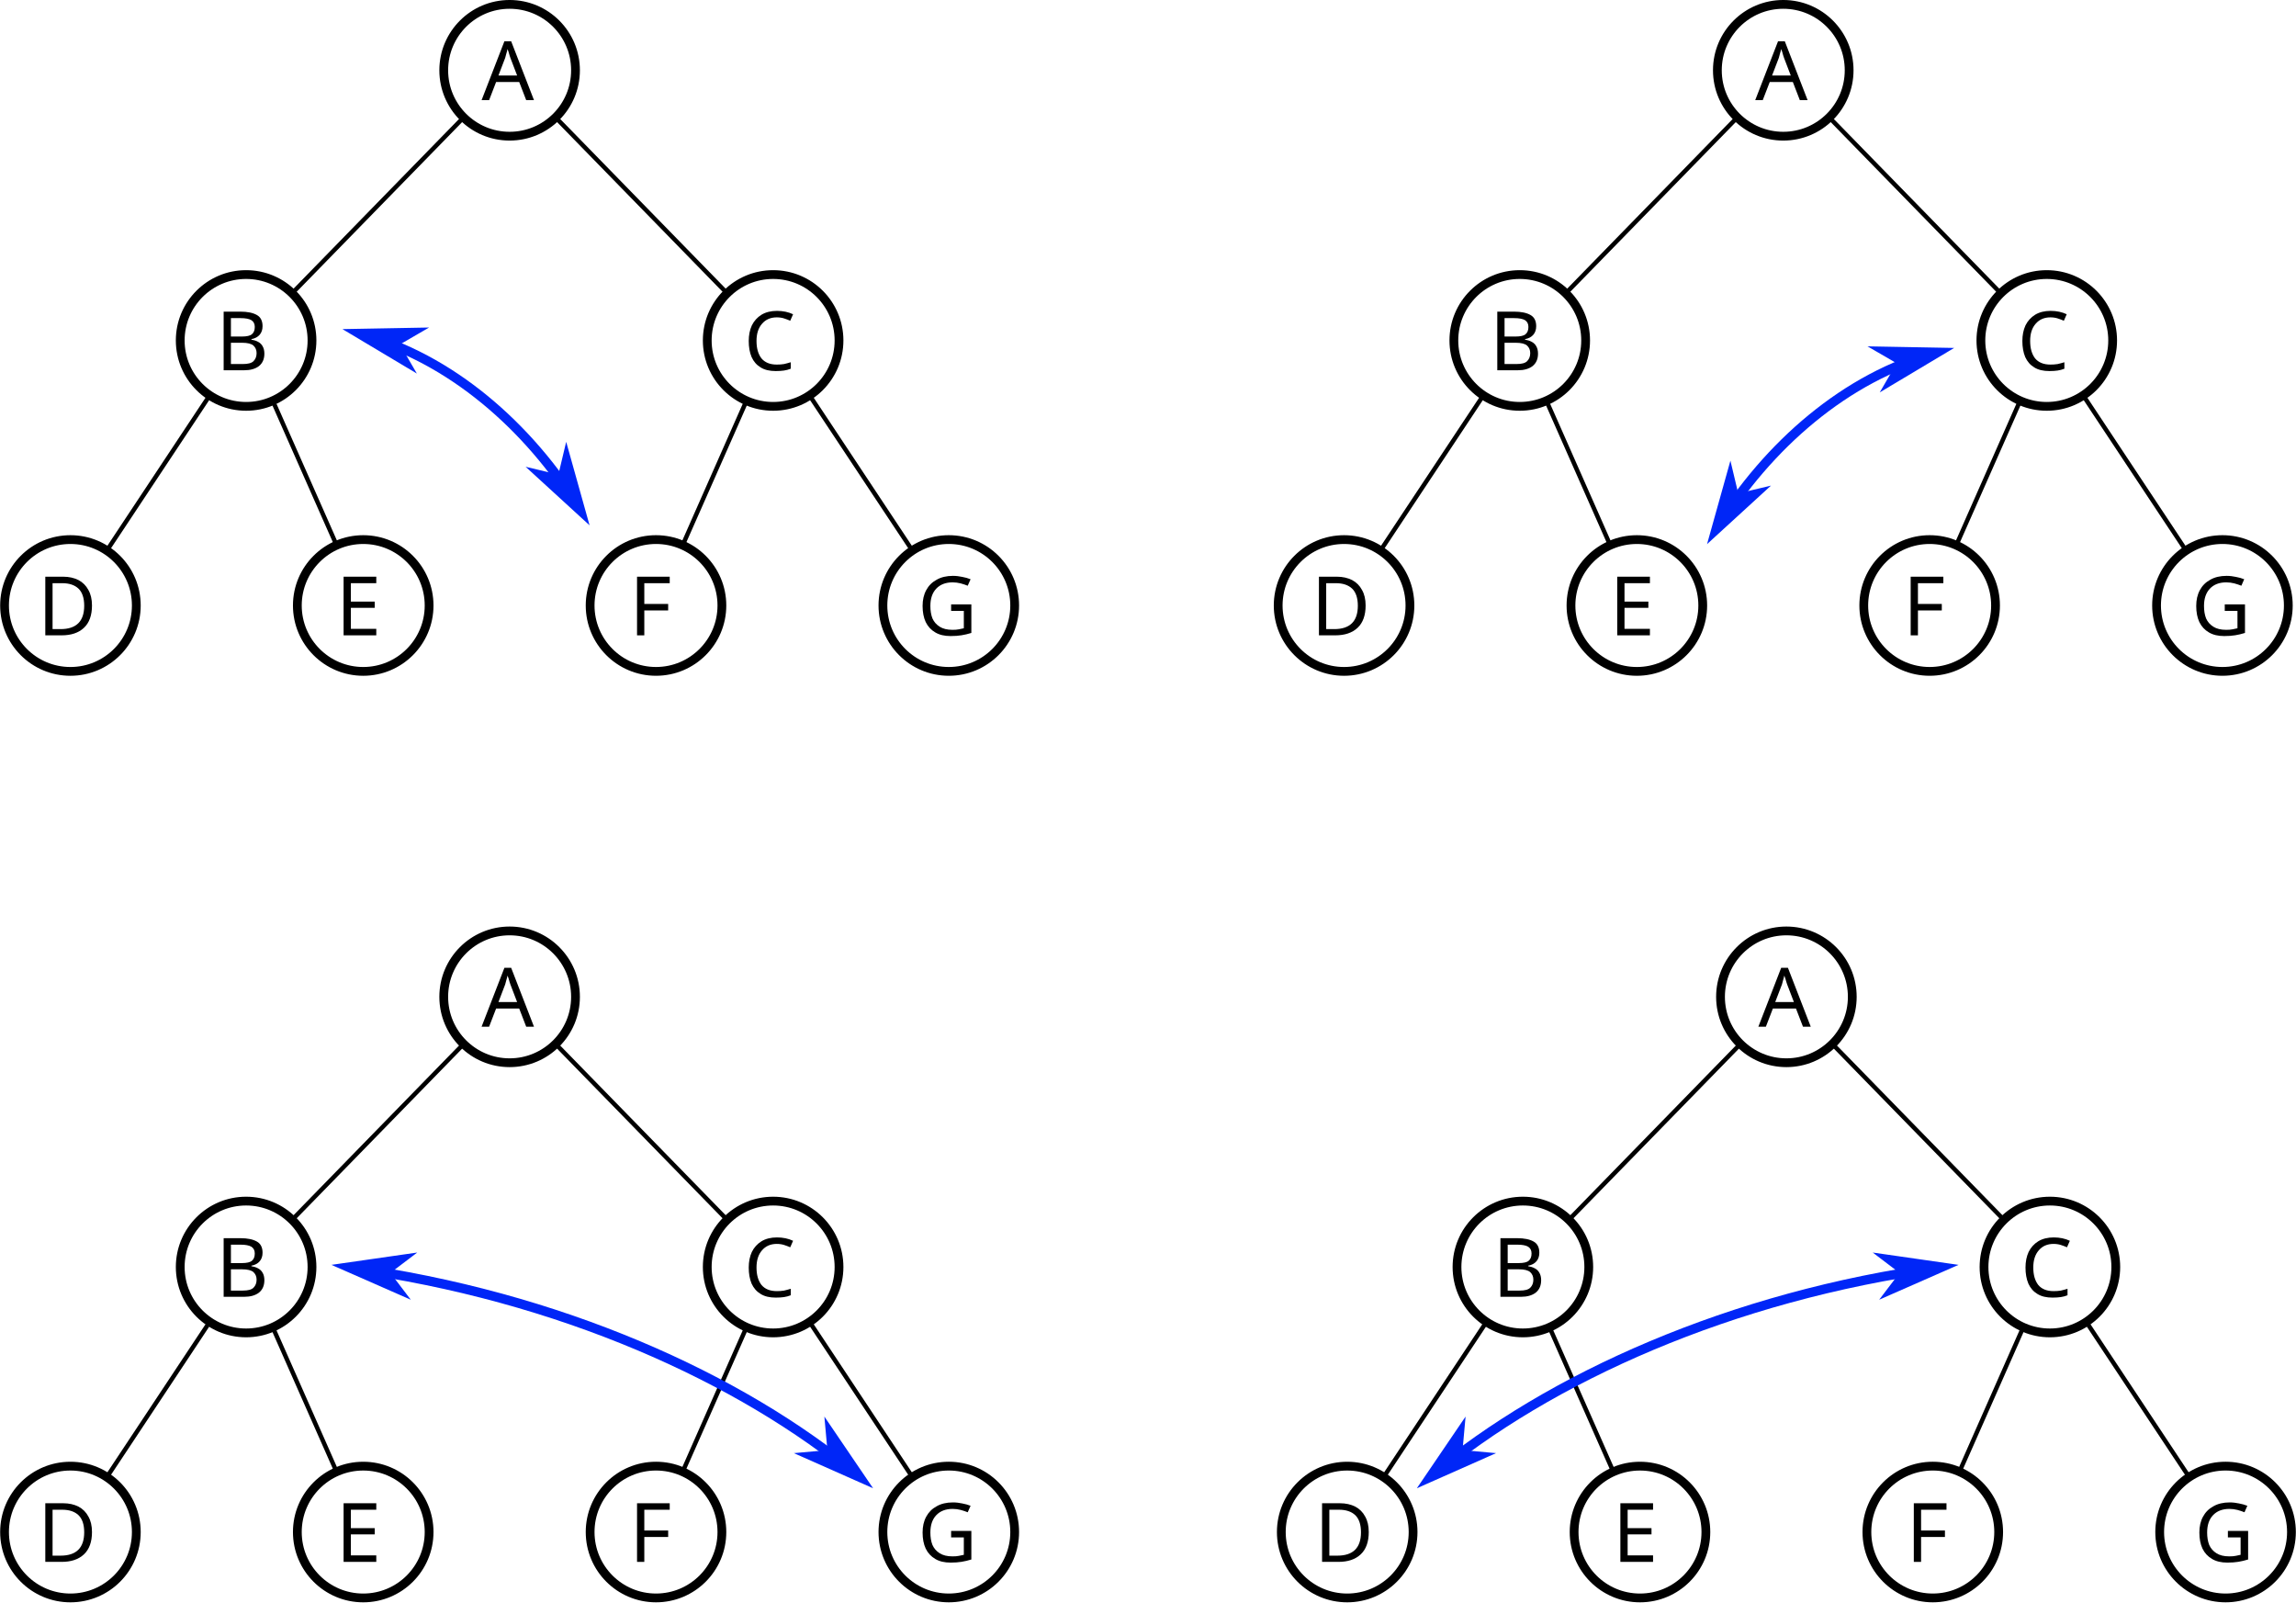
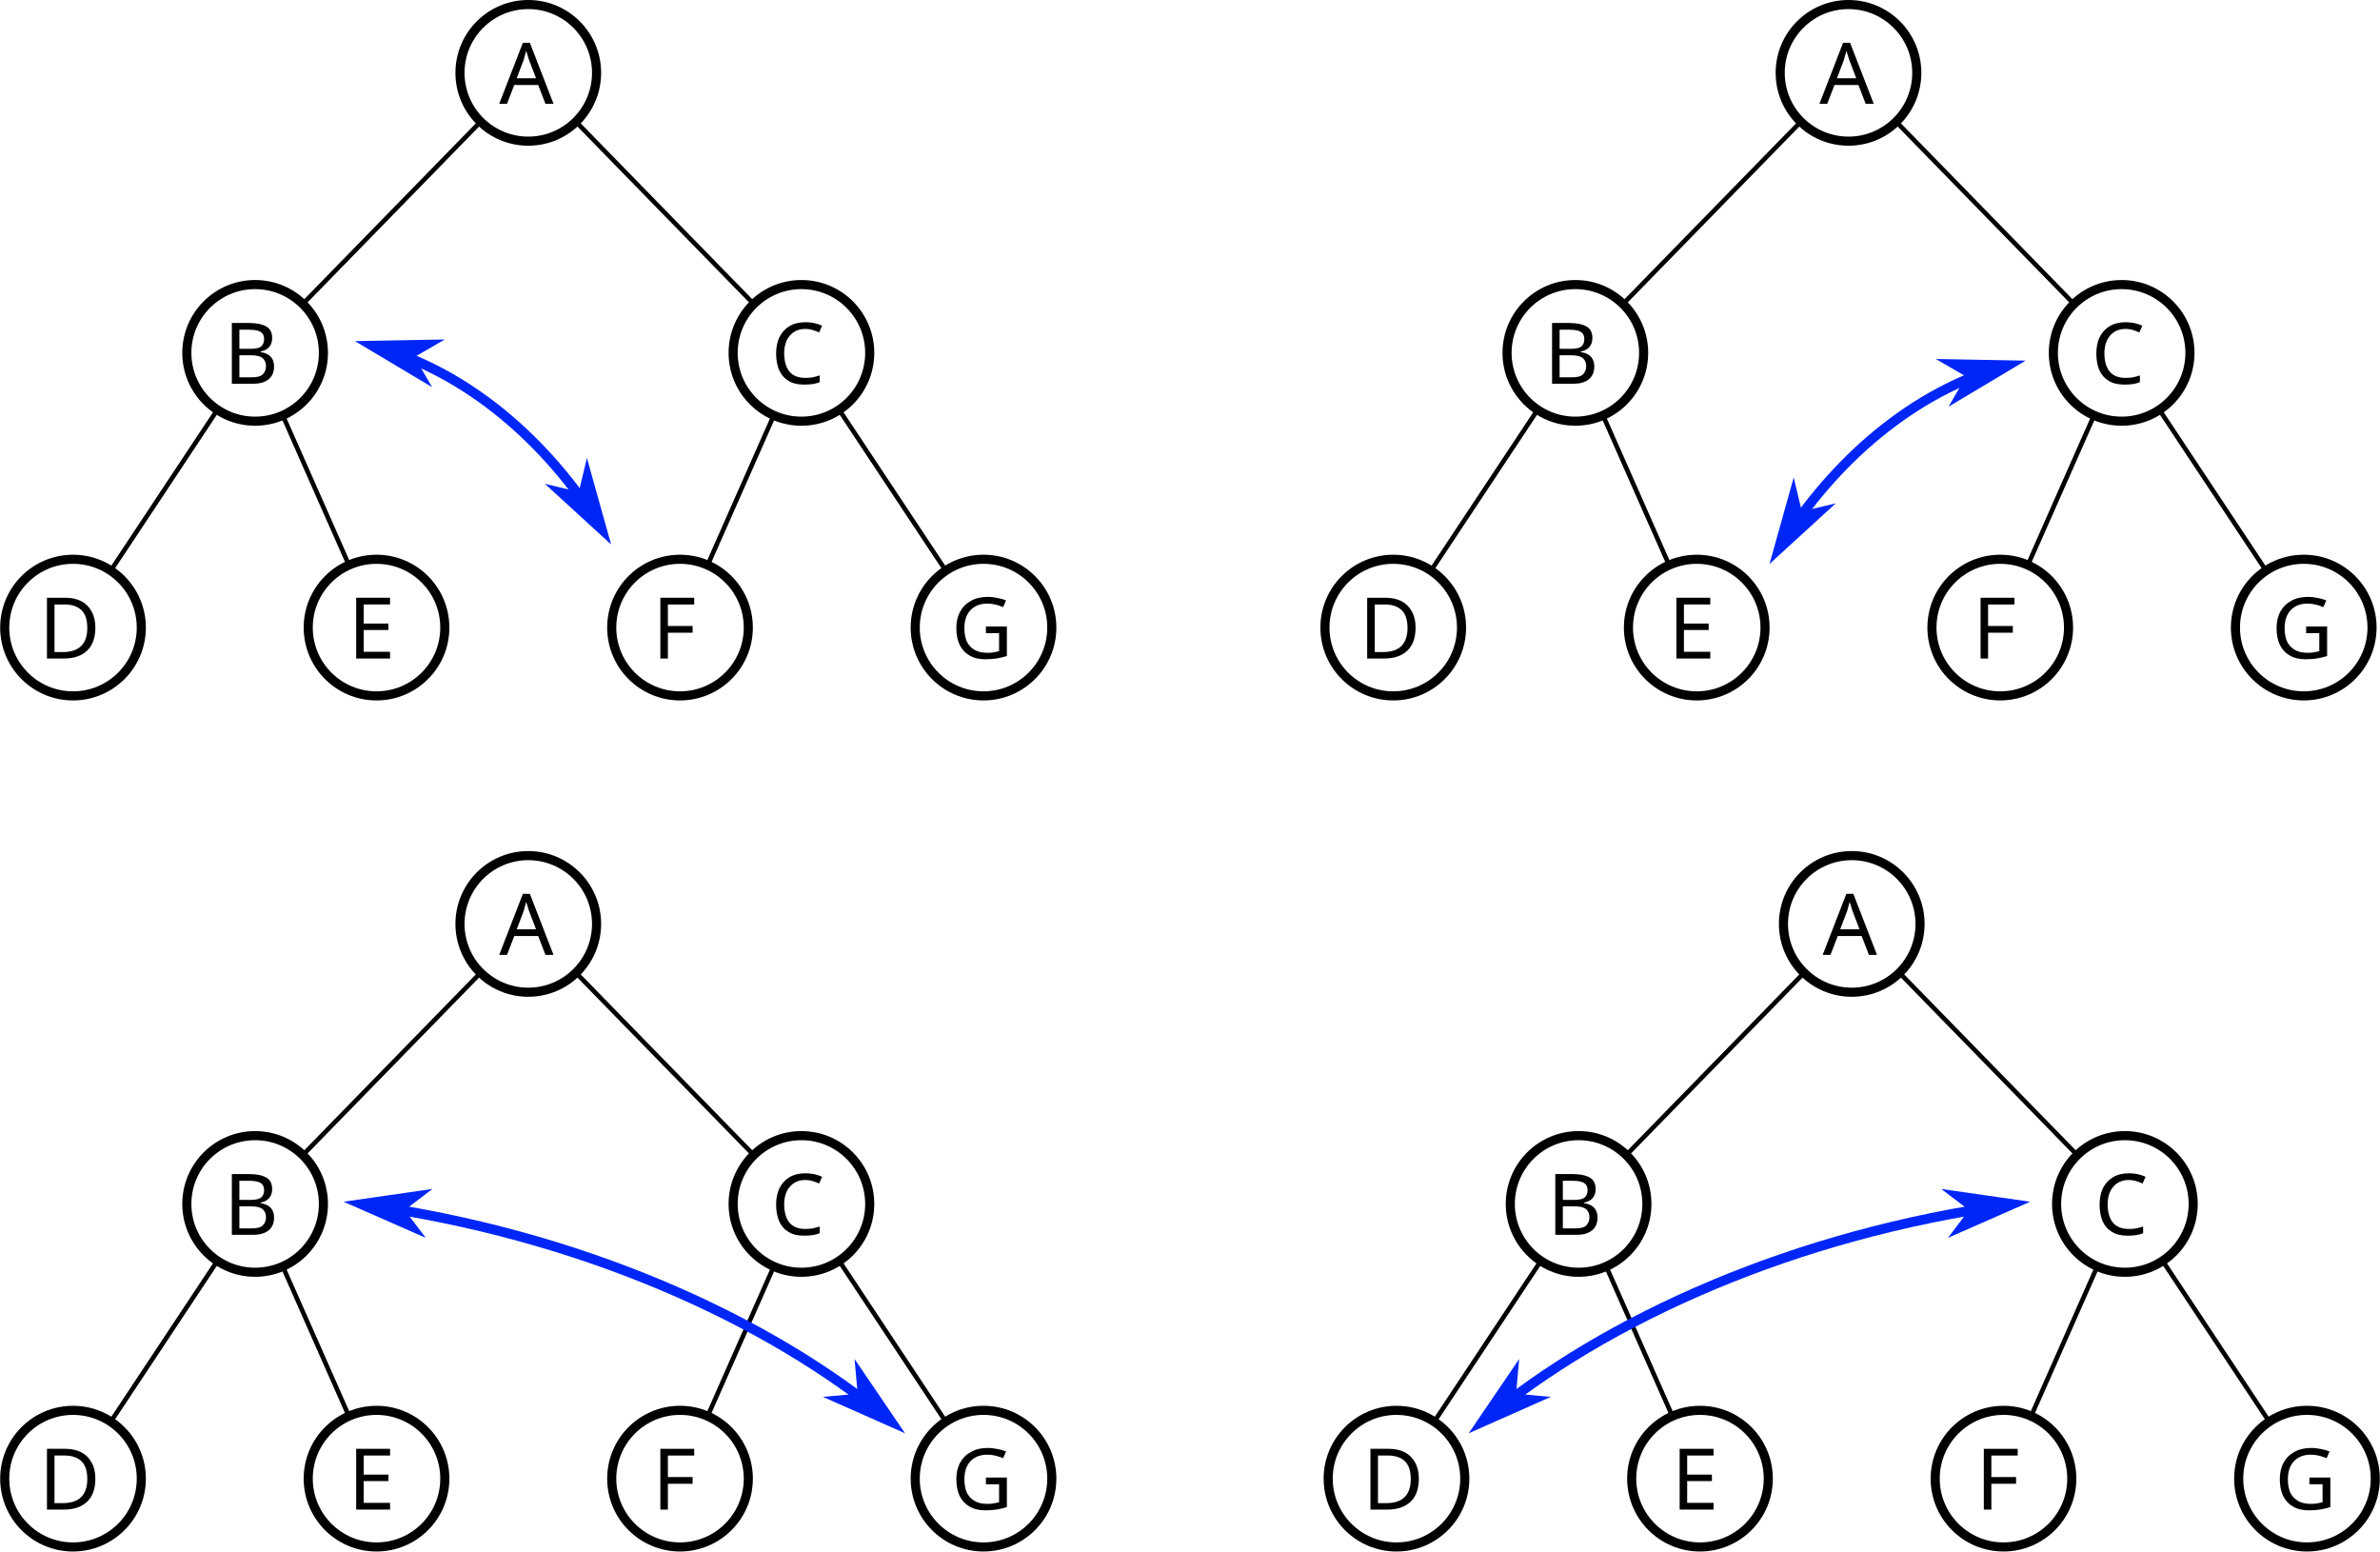
- <svg xmlns="http://www.w3.org/2000/svg" width="5.445in" height="3.799in" viewBox="0 0 138.301 96.507" version="1.1" id="svg8">
+ <svg xmlns="http://www.w3.org/2000/svg" width="5.445in" height="3.549in" viewBox="0 0 138.301 90.157" version="1.1" id="svg8">
  <defs id="defs2">
    <marker orient="auto" refY="0" refX="0" id="marker3129" style="overflow:visible">
      <path id="path3127" d="M 0,0 5,-5 -12.5,0 5,5 Z" style="fill:#0026f7;fill-opacity:1;fill-rule:evenodd;stroke:#0026f7;stroke-width:1pt;stroke-opacity:1" transform="matrix(-0.4,0,0,-0.4,-4,0)" />
    </marker>
    <marker orient="auto" refY="0" refX="0" id="marker3065" style="overflow:visible">
      <path id="path3063" d="M 0,0 5,-5 -12.5,0 5,5 Z" style="fill:#0026f7;fill-opacity:1;fill-rule:evenodd;stroke:#0026f7;stroke-width:1pt;stroke-opacity:1" transform="matrix(0.4,0,0,0.4,4,0)" />
    </marker>
    <marker style="overflow:visible" id="marker1965" refX="0" refY="0" orient="auto">
      <path transform="matrix(-0.4,0,0,-0.4,-4,0)" style="fill:#0026f7;fill-opacity:1;fill-rule:evenodd;stroke:#0026f7;stroke-width:1pt;stroke-opacity:1" d="M 0,0 5,-5 -12.5,0 5,5 Z" id="path1963" />
    </marker>
    <marker style="overflow:visible" id="marker1913" refX="0" refY="0" orient="auto">
      <path transform="matrix(0.4,0,0,0.4,4,0)" style="fill:#0026f7;fill-opacity:1;fill-rule:evenodd;stroke:#0026f7;stroke-width:1pt;stroke-opacity:1" d="M 0,0 5,-5 -12.5,0 5,5 Z" id="path1911" />
    </marker>
    <marker style="overflow:visible" id="marker1341" refX="0" refY="0" orient="auto">
      <path transform="matrix(-0.4,0,0,-0.4,-4,0)" style="fill:#0026f7;fill-opacity:1;fill-rule:evenodd;stroke:#0026f7;stroke-width:1pt;stroke-opacity:1" d="M 0,0 5,-5 -12.5,0 5,5 Z" id="path1339" />
    </marker>
    <marker style="overflow:visible" id="marker1301" refX="0" refY="0" orient="auto">
      <path transform="matrix(0.4,0,0,0.4,4,0)" style="fill:#0026f7;fill-opacity:1;fill-rule:evenodd;stroke:#0026f7;stroke-width:1pt;stroke-opacity:1" d="M 0,0 5,-5 -12.5,0 5,5 Z" id="path1299" />
    </marker>
    <marker style="overflow:visible" id="marker1680" refX="0" refY="0" orient="auto">
      <path transform="matrix(-0.4,0,0,-0.4,-4,0)" style="fill:#0026f7;fill-opacity:1;fill-rule:evenodd;stroke:#0026f7;stroke-width:1pt;stroke-opacity:1" d="M 0,0 5,-5 -12.5,0 5,5 Z" id="path1678" />
    </marker>
    <marker style="overflow:visible" id="marker1652" refX="0" refY="0" orient="auto">
      <path transform="matrix(0.4,0,0,0.4,4,0)" style="fill:#0026f7;fill-opacity:1;fill-rule:evenodd;stroke:#0026f7;stroke-width:1pt;stroke-opacity:1" d="M 0,0 5,-5 -12.5,0 5,5 Z" id="path1650" />
    </marker>
    <marker orient="auto" refY="0" refX="0" id="Arrow1Mend" style="overflow:visible">
      <path id="path929" d="M 0,0 5,-5 -12.5,0 5,5 Z" style="fill:#0026f7;fill-opacity:1;fill-rule:evenodd;stroke:#0026f7;stroke-width:1pt;stroke-opacity:1" transform="matrix(-0.4,0,0,-0.4,-4,0)" />
    </marker>
    <marker orient="auto" refY="0" refX="0" id="Arrow1Mstart" style="overflow:visible">
      <path id="path926" d="M 0,0 5,-5 -12.5,0 5,5 Z" style="fill:#0026f7;fill-opacity:1;fill-rule:evenodd;stroke:#0026f7;stroke-width:1pt;stroke-opacity:1" transform="matrix(0.4,0,0,0.4,4,0)" />
    </marker>
  </defs>
  <g id="layer1" transform="translate(-67.20417,51.3901)">
    <circle r="0" style="fill:none;stroke:#000000;stroke-width:0.529;stroke-miterlimit:4;stroke-dasharray:none;stroke-dashoffset:0;stroke-opacity:1" id="ellipse5434" cx="78.567" cy="121.033" />
    <g id="g869" transform="translate(-8.995832,-119.1286)">
      <circle r="3.969" cy="88.244" cx="91.017" id="path841" style="fill:none;fill-opacity:1;stroke:#000000;stroke-width:0.529;stroke-miterlimit:4;stroke-dasharray:none;stroke-dashoffset:0;stroke-opacity:1" />
      <text id="text882" y="90.039" x="89.18" style="font-style:normal;font-variant:normal;font-weight:normal;font-stretch:normal;font-size:4.939px;line-height:1.25;font-family:sans-serif;-inkscape-font-specification:'sans-serif, Normal';font-variant-ligatures:normal;font-variant-caps:normal;font-variant-numeric:normal;font-feature-settings:normal;text-align:start;letter-spacing:0px;word-spacing:0px;writing-mode:lr-tb;text-anchor:start;fill:#000000;fill-opacity:1;stroke:none;stroke-width:0.265" xml:space="preserve">
        <tspan y="90.039" x="89.18" id="tspan854">B</tspan>
      </text>
    </g>
    <g id="g874" transform="translate(-8.995832,-119.2609)">
      <circle style="fill:none;fill-opacity:1;stroke:#000000;stroke-width:0.529;stroke-miterlimit:4;stroke-dasharray:none;stroke-dashoffset:0;stroke-opacity:1" id="circle843" cx="106.892" cy="72.104" r="3.969" />
      <text xml:space="preserve" style="font-style:normal;font-variant:normal;font-weight:normal;font-stretch:normal;font-size:4.939px;line-height:1.25;font-family:sans-serif;-inkscape-font-specification:'sans-serif, Normal';font-variant-ligatures:normal;font-variant-caps:normal;font-variant-numeric:normal;font-feature-settings:normal;text-align:start;letter-spacing:0px;word-spacing:0px;writing-mode:lr-tb;text-anchor:start;fill:#000000;fill-opacity:1;stroke:none;stroke-width:0.265" x="105.204" y="73.9" id="text886">
        <tspan y="73.9" x="105.204" id="tspan852">A</tspan>
      </text>
    </g>
    <path style="fill:none;fill-rule:evenodd;stroke:#000000;stroke-width:0.265px;stroke-linecap:butt;stroke-linejoin:miter;stroke-opacity:1" d="M 95.124,-44.316 84.792,-33.726" id="path907" />
    <g id="g899" transform="translate(-6.349999,-119.7457)">
      <circle style="fill:none;fill-opacity:1;stroke:#000000;stroke-width:0.529;stroke-miterlimit:4;stroke-dasharray:none;stroke-dashoffset:0;stroke-opacity:1" id="circle843-3" cx="77.787" cy="104.824" r="3.969" />
      <text xml:space="preserve" style="font-style:normal;font-variant:normal;font-weight:normal;font-stretch:normal;font-size:4.939px;line-height:1.25;font-family:sans-serif;-inkscape-font-specification:'sans-serif, Normal';font-variant-ligatures:normal;font-variant-caps:normal;font-variant-numeric:normal;font-feature-settings:normal;text-align:start;letter-spacing:0px;word-spacing:0px;writing-mode:lr-tb;text-anchor:start;fill:#000000;fill-opacity:1;stroke:none;stroke-width:0.265" x="75.788" y="106.619" id="text886-0">
        <tspan y="106.619" x="75.788" id="tspan858">D</tspan>
      </text>
    </g>
    <g id="g894" transform="translate(-12.52361,-119.7457)">
      <circle r="3.969" cy="104.824" cx="101.6" id="circle845" style="fill:none;fill-opacity:1;stroke:#000000;stroke-width:0.529;stroke-miterlimit:4;stroke-dasharray:none;stroke-dashoffset:0;stroke-opacity:1" />
      <text id="text892" y="106.619" x="99.935" style="font-style:normal;font-variant:normal;font-weight:normal;font-stretch:normal;font-size:4.939px;line-height:1.25;font-family:sans-serif;-inkscape-font-specification:'sans-serif, Normal';font-variant-ligatures:normal;font-variant-caps:normal;font-variant-numeric:normal;font-feature-settings:normal;text-align:start;letter-spacing:0px;word-spacing:0px;writing-mode:lr-tb;text-anchor:start;fill:#000000;fill-opacity:1;stroke:none;stroke-width:0.265" xml:space="preserve">
        <tspan y="106.619" x="99.935" id="tspan860">E</tspan>
      </text>
    </g>
    <path style="fill:none;fill-rule:evenodd;stroke:#000000;stroke-width:0.265px;stroke-linecap:butt;stroke-linejoin:miter;stroke-opacity:1" d="m 79.828,-27.577 -6.197,9.347" id="path848" />
    <path style="fill:none;fill-rule:evenodd;stroke:#000000;stroke-width:0.265px;stroke-linecap:butt;stroke-linejoin:miter;stroke-opacity:1" d="m 83.625,-27.255 3.847,8.703" id="path850" />
    <g id="g879" transform="translate(-8.995832,-120.4515)">
      <circle style="fill:none;fill-opacity:1;stroke:#000000;stroke-width:0.529;stroke-miterlimit:4;stroke-dasharray:none;stroke-dashoffset:0;stroke-opacity:1" id="circle833" cx="122.767" cy="89.567" r="3.969" />
      <text xml:space="preserve" style="font-style:normal;font-variant:normal;font-weight:normal;font-stretch:normal;font-size:4.939px;line-height:1.25;font-family:sans-serif;-inkscape-font-specification:'sans-serif, Normal';font-variant-ligatures:normal;font-variant-caps:normal;font-variant-numeric:normal;font-feature-settings:normal;text-align:start;letter-spacing:0px;word-spacing:0px;writing-mode:lr-tb;text-anchor:start;fill:#000000;fill-opacity:1;stroke:none;stroke-width:0.265" x="121" y="91.362" id="text837">
        <tspan y="91.362" x="121" id="tspan856">C</tspan>
      </text>
    </g>
    <g id="g889" transform="translate(-10.75973,-118.7762)">
      <circle r="3.969" cy="103.854" cx="117.475" id="circle839" style="fill:none;fill-opacity:1;stroke:#000000;stroke-width:0.529;stroke-miterlimit:4;stroke-dasharray:none;stroke-dashoffset:0;stroke-opacity:1" />
      <text id="text843" y="105.65" x="115.846" style="font-style:normal;font-variant:normal;font-weight:normal;font-stretch:normal;font-size:4.939px;line-height:1.25;font-family:sans-serif;-inkscape-font-specification:'sans-serif, Normal';font-variant-ligatures:normal;font-variant-caps:normal;font-variant-numeric:normal;font-feature-settings:normal;text-align:start;letter-spacing:0px;word-spacing:0px;writing-mode:lr-tb;text-anchor:start;fill:#000000;fill-opacity:1;stroke:none;stroke-width:0.265" xml:space="preserve">
        <tspan y="105.65" x="115.846" id="tspan862">F</tspan>
      </text>
    </g>
    <g id="g884" transform="translate(-6.349999,-118.7762)">
      <circle style="fill:none;fill-opacity:1;stroke:#000000;stroke-width:0.529;stroke-miterlimit:4;stroke-dasharray:none;stroke-dashoffset:0;stroke-opacity:1" id="circle846" cx="130.704" cy="103.854" r="3.969" />
      <text xml:space="preserve" style="font-style:normal;font-variant:normal;font-weight:normal;font-stretch:normal;font-size:4.939px;line-height:1.25;font-family:sans-serif;-inkscape-font-specification:'sans-serif, Normal';font-variant-ligatures:normal;font-variant-caps:normal;font-variant-numeric:normal;font-feature-settings:normal;text-align:start;letter-spacing:0px;word-spacing:0px;writing-mode:lr-tb;text-anchor:start;fill:#000000;fill-opacity:1;stroke:none;stroke-width:0.265" x="128.827" y="105.647" id="text850">
        <tspan y="105.647" x="128.827" id="tspan864">G</tspan>
      </text>
    </g>
    <path style="fill:none;fill-rule:evenodd;stroke:#000000;stroke-width:0.265px;stroke-linecap:butt;stroke-linejoin:miter;stroke-opacity:1" d="m 100.667,-44.316 10.332,10.59" id="path901" />
    <path style="fill:none;fill-rule:evenodd;stroke:#000000;stroke-width:0.265px;stroke-linecap:butt;stroke-linejoin:miter;stroke-opacity:1" d="m 115.964,-27.577 6.197,9.347" id="path905" />
    <path style="fill:none;fill-rule:evenodd;stroke:#000000;stroke-width:0.265px;stroke-linecap:butt;stroke-linejoin:miter;stroke-opacity:1" d="m 108.32,-18.552 3.847,-8.703" id="path908" />
    <path style="fill:none;stroke:#0026f7;stroke-width:0.565;stroke-linecap:butt;stroke-linejoin:miter;stroke-miterlimit:4;stroke-dasharray:none;stroke-opacity:1;marker-start:url(#Arrow1Mstart);marker-end:url(#Arrow1Mend)" d="m 88.9,-31.282 c 5.425,1.443 10.156,5.586 13.229,10.583" id="path910" />
    <g transform="translate(67.73333,-119.1286)" id="g1235">
      <circle style="fill:none;fill-opacity:1;stroke:#000000;stroke-width:0.529;stroke-miterlimit:4;stroke-dasharray:none;stroke-dashoffset:0;stroke-opacity:1" id="circle1229" cx="91.017" cy="88.244" r="3.969" />
      <text xml:space="preserve" style="font-style:normal;font-variant:normal;font-weight:normal;font-stretch:normal;font-size:4.939px;line-height:1.25;font-family:sans-serif;-inkscape-font-specification:'sans-serif, Normal';font-variant-ligatures:normal;font-variant-caps:normal;font-variant-numeric:normal;font-feature-settings:normal;text-align:start;letter-spacing:0px;word-spacing:0px;writing-mode:lr-tb;text-anchor:start;fill:#000000;fill-opacity:1;stroke:none;stroke-width:0.265" x="89.18" y="90.039" id="text1233">
        <tspan id="tspan1231" x="89.18" y="90.039">B</tspan>
      </text>
    </g>
    <g transform="translate(67.73333,-119.2609)" id="g1243">
      <circle r="3.969" cy="72.104" cx="106.892" id="circle1237" style="fill:none;fill-opacity:1;stroke:#000000;stroke-width:0.529;stroke-miterlimit:4;stroke-dasharray:none;stroke-dashoffset:0;stroke-opacity:1" />
      <text id="text1241" y="73.9" x="105.204" style="font-style:normal;font-variant:normal;font-weight:normal;font-stretch:normal;font-size:4.939px;line-height:1.25;font-family:sans-serif;-inkscape-font-specification:'sans-serif, Normal';font-variant-ligatures:normal;font-variant-caps:normal;font-variant-numeric:normal;font-feature-settings:normal;text-align:start;letter-spacing:0px;word-spacing:0px;writing-mode:lr-tb;text-anchor:start;fill:#000000;fill-opacity:1;stroke:none;stroke-width:0.265" xml:space="preserve">
        <tspan id="tspan1239" x="105.204" y="73.9">A</tspan>
      </text>
    </g>
    <path id="path1245" d="m 171.854,-44.316 -10.332,10.59" style="fill:none;fill-rule:evenodd;stroke:#000000;stroke-width:0.265px;stroke-linecap:butt;stroke-linejoin:miter;stroke-opacity:1" />
    <g transform="translate(70.37917,-119.7457)" id="g1253">
      <circle r="3.969" cy="104.824" cx="77.787" id="circle1247" style="fill:none;fill-opacity:1;stroke:#000000;stroke-width:0.529;stroke-miterlimit:4;stroke-dasharray:none;stroke-dashoffset:0;stroke-opacity:1" />
      <text id="text1251" y="106.619" x="75.788" style="font-style:normal;font-variant:normal;font-weight:normal;font-stretch:normal;font-size:4.939px;line-height:1.25;font-family:sans-serif;-inkscape-font-specification:'sans-serif, Normal';font-variant-ligatures:normal;font-variant-caps:normal;font-variant-numeric:normal;font-feature-settings:normal;text-align:start;letter-spacing:0px;word-spacing:0px;writing-mode:lr-tb;text-anchor:start;fill:#000000;fill-opacity:1;stroke:none;stroke-width:0.265" xml:space="preserve">
        <tspan id="tspan1249" x="75.788" y="106.619">D</tspan>
      </text>
    </g>
    <g transform="translate(64.20555,-119.7457)" id="g1261">
      <circle style="fill:none;fill-opacity:1;stroke:#000000;stroke-width:0.529;stroke-miterlimit:4;stroke-dasharray:none;stroke-dashoffset:0;stroke-opacity:1" id="circle1255" cx="101.6" cy="104.824" r="3.969" />
      <text xml:space="preserve" style="font-style:normal;font-variant:normal;font-weight:normal;font-stretch:normal;font-size:4.939px;line-height:1.25;font-family:sans-serif;-inkscape-font-specification:'sans-serif, Normal';font-variant-ligatures:normal;font-variant-caps:normal;font-variant-numeric:normal;font-feature-settings:normal;text-align:start;letter-spacing:0px;word-spacing:0px;writing-mode:lr-tb;text-anchor:start;fill:#000000;fill-opacity:1;stroke:none;stroke-width:0.265" x="99.935" y="106.619" id="text1259">
        <tspan id="tspan1257" x="99.935" y="106.619">E</tspan>
      </text>
    </g>
    <path id="path1263" d="m 156.557,-27.577 -6.197,9.347" style="fill:none;fill-rule:evenodd;stroke:#000000;stroke-width:0.265px;stroke-linecap:butt;stroke-linejoin:miter;stroke-opacity:1" />
    <path id="path1265" d="m 160.354,-27.255 3.847,8.703" style="fill:none;fill-rule:evenodd;stroke:#000000;stroke-width:0.265px;stroke-linecap:butt;stroke-linejoin:miter;stroke-opacity:1" />
    <g transform="translate(67.73333,-120.4515)" id="g1273">
      <circle r="3.969" cy="89.567" cx="122.767" id="circle1267" style="fill:none;fill-opacity:1;stroke:#000000;stroke-width:0.529;stroke-miterlimit:4;stroke-dasharray:none;stroke-dashoffset:0;stroke-opacity:1" />
      <text id="text1271" y="91.362" x="121" style="font-style:normal;font-variant:normal;font-weight:normal;font-stretch:normal;font-size:4.939px;line-height:1.25;font-family:sans-serif;-inkscape-font-specification:'sans-serif, Normal';font-variant-ligatures:normal;font-variant-caps:normal;font-variant-numeric:normal;font-feature-settings:normal;text-align:start;letter-spacing:0px;word-spacing:0px;writing-mode:lr-tb;text-anchor:start;fill:#000000;fill-opacity:1;stroke:none;stroke-width:0.265" xml:space="preserve">
        <tspan id="tspan1269" x="121" y="91.362">C</tspan>
      </text>
    </g>
    <g transform="translate(65.96944,-118.7762)" id="g1281">
      <circle style="fill:none;fill-opacity:1;stroke:#000000;stroke-width:0.529;stroke-miterlimit:4;stroke-dasharray:none;stroke-dashoffset:0;stroke-opacity:1" id="circle1275" cx="117.475" cy="103.854" r="3.969" />
      <text xml:space="preserve" style="font-style:normal;font-variant:normal;font-weight:normal;font-stretch:normal;font-size:4.939px;line-height:1.25;font-family:sans-serif;-inkscape-font-specification:'sans-serif, Normal';font-variant-ligatures:normal;font-variant-caps:normal;font-variant-numeric:normal;font-feature-settings:normal;text-align:start;letter-spacing:0px;word-spacing:0px;writing-mode:lr-tb;text-anchor:start;fill:#000000;fill-opacity:1;stroke:none;stroke-width:0.265" x="115.846" y="105.65" id="text1279">
        <tspan id="tspan1277" x="115.846" y="105.65">F</tspan>
      </text>
    </g>
    <g transform="translate(70.37917,-118.7762)" id="g1289">
      <circle r="3.969" cy="103.854" cx="130.704" id="circle1283" style="fill:none;fill-opacity:1;stroke:#000000;stroke-width:0.529;stroke-miterlimit:4;stroke-dasharray:none;stroke-dashoffset:0;stroke-opacity:1" />
      <text id="text1287" y="105.647" x="128.827" style="font-style:normal;font-variant:normal;font-weight:normal;font-stretch:normal;font-size:4.939px;line-height:1.25;font-family:sans-serif;-inkscape-font-specification:'sans-serif, Normal';font-variant-ligatures:normal;font-variant-caps:normal;font-variant-numeric:normal;font-feature-settings:normal;text-align:start;letter-spacing:0px;word-spacing:0px;writing-mode:lr-tb;text-anchor:start;fill:#000000;fill-opacity:1;stroke:none;stroke-width:0.265" xml:space="preserve">
        <tspan id="tspan1285" x="128.827" y="105.647">G</tspan>
      </text>
    </g>
    <path id="path1291" d="m 177.396,-44.316 10.332,10.59" style="fill:none;fill-rule:evenodd;stroke:#000000;stroke-width:0.265px;stroke-linecap:butt;stroke-linejoin:miter;stroke-opacity:1" />
    <path id="path1293" d="m 192.693,-27.577 6.197,9.347" style="fill:none;fill-rule:evenodd;stroke:#000000;stroke-width:0.265px;stroke-linecap:butt;stroke-linejoin:miter;stroke-opacity:1" />
    <path id="path1295" d="m 185.049,-18.552 3.847,-8.703" style="fill:none;fill-rule:evenodd;stroke:#000000;stroke-width:0.265px;stroke-linecap:butt;stroke-linejoin:miter;stroke-opacity:1" />
    <path id="path1297" d="m 183.846,-30.148 c -5.425,1.443 -10.156,5.586 -13.229,10.583" style="fill:none;stroke:#0026f7;stroke-width:0.565;stroke-linecap:butt;stroke-linejoin:miter;stroke-miterlimit:4;stroke-dasharray:none;stroke-opacity:1;marker-start:url(#marker1301);marker-end:url(#marker1341)" />
-     <g transform="translate(-8.995832,-63.3233)" id="g1847">
+     <g transform="translate(-8.995832,-69.6733)" id="g1847">
      <circle style="fill:none;fill-opacity:1;stroke:#000000;stroke-width:0.529;stroke-miterlimit:4;stroke-dasharray:none;stroke-dashoffset:0;stroke-opacity:1" id="circle1841" cx="91.017" cy="88.244" r="3.969" />
      <text xml:space="preserve" style="font-style:normal;font-variant:normal;font-weight:normal;font-stretch:normal;font-size:4.939px;line-height:1.25;font-family:sans-serif;-inkscape-font-specification:'sans-serif, Normal';font-variant-ligatures:normal;font-variant-caps:normal;font-variant-numeric:normal;font-feature-settings:normal;text-align:start;letter-spacing:0px;word-spacing:0px;writing-mode:lr-tb;text-anchor:start;fill:#000000;fill-opacity:1;stroke:none;stroke-width:0.265" x="89.18" y="90.039" id="text1845">
        <tspan id="tspan1843" x="89.18" y="90.039">B</tspan>
      </text>
    </g>
-     <g transform="translate(-8.995832,-63.45559)" id="g1855">
+     <g transform="translate(-8.995832,-69.80559)" id="g1855">
      <circle r="3.969" cy="72.104" cx="106.892" id="circle1849" style="fill:none;fill-opacity:1;stroke:#000000;stroke-width:0.529;stroke-miterlimit:4;stroke-dasharray:none;stroke-dashoffset:0;stroke-opacity:1" />
      <text id="text1853" y="73.9" x="105.204" style="font-style:normal;font-variant:normal;font-weight:normal;font-stretch:normal;font-size:4.939px;line-height:1.25;font-family:sans-serif;-inkscape-font-specification:'sans-serif, Normal';font-variant-ligatures:normal;font-variant-caps:normal;font-variant-numeric:normal;font-feature-settings:normal;text-align:start;letter-spacing:0px;word-spacing:0px;writing-mode:lr-tb;text-anchor:start;fill:#000000;fill-opacity:1;stroke:none;stroke-width:0.265" xml:space="preserve">
        <tspan id="tspan1851" x="105.204" y="73.9">A</tspan>
      </text>
    </g>
-     <path id="path1857" d="M 95.124,11.489 84.792,22.08" style="fill:none;fill-rule:evenodd;stroke:#000000;stroke-width:0.265px;stroke-linecap:butt;stroke-linejoin:miter;stroke-opacity:1" />
-     <g transform="translate(-6.349999,-63.94034)" id="g1865">
+     <path id="path1857" d="M 95.124,5.139 84.792,15.73" style="fill:none;fill-rule:evenodd;stroke:#000000;stroke-width:0.265px;stroke-linecap:butt;stroke-linejoin:miter;stroke-opacity:1" />
+     <g transform="translate(-6.349999,-70.29034)" id="g1865">
      <circle r="3.969" cy="104.824" cx="77.787" id="circle1859" style="fill:none;fill-opacity:1;stroke:#000000;stroke-width:0.529;stroke-miterlimit:4;stroke-dasharray:none;stroke-dashoffset:0;stroke-opacity:1" />
      <text id="text1863" y="106.619" x="75.788" style="font-style:normal;font-variant:normal;font-weight:normal;font-stretch:normal;font-size:4.939px;line-height:1.25;font-family:sans-serif;-inkscape-font-specification:'sans-serif, Normal';font-variant-ligatures:normal;font-variant-caps:normal;font-variant-numeric:normal;font-feature-settings:normal;text-align:start;letter-spacing:0px;word-spacing:0px;writing-mode:lr-tb;text-anchor:start;fill:#000000;fill-opacity:1;stroke:none;stroke-width:0.265" xml:space="preserve">
        <tspan id="tspan1861" x="75.788" y="106.619">D</tspan>
      </text>
    </g>
-     <g transform="translate(-12.52361,-63.94034)" id="g1873">
+     <g transform="translate(-12.52361,-70.29034)" id="g1873">
      <circle style="fill:none;fill-opacity:1;stroke:#000000;stroke-width:0.529;stroke-miterlimit:4;stroke-dasharray:none;stroke-dashoffset:0;stroke-opacity:1" id="circle1867" cx="101.6" cy="104.824" r="3.969" />
      <text xml:space="preserve" style="font-style:normal;font-variant:normal;font-weight:normal;font-stretch:normal;font-size:4.939px;line-height:1.25;font-family:sans-serif;-inkscape-font-specification:'sans-serif, Normal';font-variant-ligatures:normal;font-variant-caps:normal;font-variant-numeric:normal;font-feature-settings:normal;text-align:start;letter-spacing:0px;word-spacing:0px;writing-mode:lr-tb;text-anchor:start;fill:#000000;fill-opacity:1;stroke:none;stroke-width:0.265" x="99.935" y="106.619" id="text1871">
        <tspan id="tspan1869" x="99.935" y="106.619">E</tspan>
      </text>
    </g>
-     <path id="path1875" d="m 79.828,28.228 -6.197,9.347" style="fill:none;fill-rule:evenodd;stroke:#000000;stroke-width:0.265px;stroke-linecap:butt;stroke-linejoin:miter;stroke-opacity:1" />
-     <path id="path1877" d="m 83.625,28.55 3.847,8.703" style="fill:none;fill-rule:evenodd;stroke:#000000;stroke-width:0.265px;stroke-linecap:butt;stroke-linejoin:miter;stroke-opacity:1" />
-     <g transform="translate(-8.995832,-64.6462)" id="g1885">
+     <path id="path1875" d="m 79.828,21.878 -6.197,9.347" style="fill:none;fill-rule:evenodd;stroke:#000000;stroke-width:0.265px;stroke-linecap:butt;stroke-linejoin:miter;stroke-opacity:1" />
+     <path id="path1877" d="m 83.625,22.2 3.847,8.703" style="fill:none;fill-rule:evenodd;stroke:#000000;stroke-width:0.265px;stroke-linecap:butt;stroke-linejoin:miter;stroke-opacity:1" />
+     <g transform="translate(-8.995832,-70.9962)" id="g1885">
      <circle r="3.969" cy="89.567" cx="122.767" id="circle1879" style="fill:none;fill-opacity:1;stroke:#000000;stroke-width:0.529;stroke-miterlimit:4;stroke-dasharray:none;stroke-dashoffset:0;stroke-opacity:1" />
      <text id="text1883" y="91.362" x="121" style="font-style:normal;font-variant:normal;font-weight:normal;font-stretch:normal;font-size:4.939px;line-height:1.25;font-family:sans-serif;-inkscape-font-specification:'sans-serif, Normal';font-variant-ligatures:normal;font-variant-caps:normal;font-variant-numeric:normal;font-feature-settings:normal;text-align:start;letter-spacing:0px;word-spacing:0px;writing-mode:lr-tb;text-anchor:start;fill:#000000;fill-opacity:1;stroke:none;stroke-width:0.265" xml:space="preserve">
        <tspan id="tspan1881" x="121" y="91.362">C</tspan>
      </text>
    </g>
-     <g transform="translate(-10.75973,-62.97083)" id="g1893">
+     <g transform="translate(-10.75973,-69.32083)" id="g1893">
      <circle style="fill:none;fill-opacity:1;stroke:#000000;stroke-width:0.529;stroke-miterlimit:4;stroke-dasharray:none;stroke-dashoffset:0;stroke-opacity:1" id="circle1887" cx="117.475" cy="103.854" r="3.969" />
      <text xml:space="preserve" style="font-style:normal;font-variant:normal;font-weight:normal;font-stretch:normal;font-size:4.939px;line-height:1.25;font-family:sans-serif;-inkscape-font-specification:'sans-serif, Normal';font-variant-ligatures:normal;font-variant-caps:normal;font-variant-numeric:normal;font-feature-settings:normal;text-align:start;letter-spacing:0px;word-spacing:0px;writing-mode:lr-tb;text-anchor:start;fill:#000000;fill-opacity:1;stroke:none;stroke-width:0.265" x="115.846" y="105.65" id="text1891">
        <tspan id="tspan1889" x="115.846" y="105.65">F</tspan>
      </text>
    </g>
-     <g transform="translate(-6.349999,-62.97083)" id="g1901">
+     <g transform="translate(-6.349999,-69.32083)" id="g1901">
      <circle r="3.969" cy="103.854" cx="130.704" id="circle1895" style="fill:none;fill-opacity:1;stroke:#000000;stroke-width:0.529;stroke-miterlimit:4;stroke-dasharray:none;stroke-dashoffset:0;stroke-opacity:1" />
      <text id="text1899" y="105.647" x="128.827" style="font-style:normal;font-variant:normal;font-weight:normal;font-stretch:normal;font-size:4.939px;line-height:1.25;font-family:sans-serif;-inkscape-font-specification:'sans-serif, Normal';font-variant-ligatures:normal;font-variant-caps:normal;font-variant-numeric:normal;font-feature-settings:normal;text-align:start;letter-spacing:0px;word-spacing:0px;writing-mode:lr-tb;text-anchor:start;fill:#000000;fill-opacity:1;stroke:none;stroke-width:0.265" xml:space="preserve">
        <tspan id="tspan1897" x="128.827" y="105.647">G</tspan>
      </text>
    </g>
-     <path id="path1903" d="m 100.667,11.489 10.332,10.59" style="fill:none;fill-rule:evenodd;stroke:#000000;stroke-width:0.265px;stroke-linecap:butt;stroke-linejoin:miter;stroke-opacity:1" />
-     <path id="path1905" d="m 115.964,28.228 6.197,9.347" style="fill:none;fill-rule:evenodd;stroke:#000000;stroke-width:0.265px;stroke-linecap:butt;stroke-linejoin:miter;stroke-opacity:1" />
-     <path id="path1907" d="m 108.32,37.253 3.847,-8.703" style="fill:none;fill-rule:evenodd;stroke:#000000;stroke-width:0.265px;stroke-linecap:butt;stroke-linejoin:miter;stroke-opacity:1" />
-     <path id="path1909" d="m 88.264,24.942 c 12.58,1.717 23.549,6.645 30.675,12.592" style="fill:none;stroke:#0026f7;stroke-width:0.565;stroke-linecap:butt;stroke-linejoin:miter;stroke-miterlimit:4;stroke-dasharray:none;stroke-opacity:1;marker-start:url(#marker1913);marker-end:url(#marker1965)" />
-     <g id="g2999" transform="translate(67.92232,-63.3233)">
+     <path id="path1903" d="m 100.667,5.139 10.332,10.59" style="fill:none;fill-rule:evenodd;stroke:#000000;stroke-width:0.265px;stroke-linecap:butt;stroke-linejoin:miter;stroke-opacity:1" />
+     <path id="path1905" d="m 115.964,21.878 6.197,9.347" style="fill:none;fill-rule:evenodd;stroke:#000000;stroke-width:0.265px;stroke-linecap:butt;stroke-linejoin:miter;stroke-opacity:1" />
+     <path id="path1907" d="m 108.32,30.903 3.847,-8.703" style="fill:none;fill-rule:evenodd;stroke:#000000;stroke-width:0.265px;stroke-linecap:butt;stroke-linejoin:miter;stroke-opacity:1" />
+     <path id="path1909" d="m 88.264,18.592 c 12.58,1.717 23.549,6.645 30.675,12.592" style="fill:none;stroke:#0026f7;stroke-width:0.565;stroke-linecap:butt;stroke-linejoin:miter;stroke-miterlimit:4;stroke-dasharray:none;stroke-opacity:1;marker-start:url(#marker1913);marker-end:url(#marker1965)" />
+     <g id="g2999" transform="translate(67.92232,-69.6733)">
      <circle r="3.969" cy="88.244" cx="91.017" id="circle2993" style="fill:none;fill-opacity:1;stroke:#000000;stroke-width:0.529;stroke-miterlimit:4;stroke-dasharray:none;stroke-dashoffset:0;stroke-opacity:1" />
      <text id="text2997" y="90.039" x="89.18" style="font-style:normal;font-variant:normal;font-weight:normal;font-stretch:normal;font-size:4.939px;line-height:1.25;font-family:sans-serif;-inkscape-font-specification:'sans-serif, Normal';font-variant-ligatures:normal;font-variant-caps:normal;font-variant-numeric:normal;font-feature-settings:normal;text-align:start;letter-spacing:0px;word-spacing:0px;writing-mode:lr-tb;text-anchor:start;fill:#000000;fill-opacity:1;stroke:none;stroke-width:0.265" xml:space="preserve">
        <tspan y="90.039" x="89.18" id="tspan2995">B</tspan>
      </text>
    </g>
-     <g id="g3007" transform="translate(67.92232,-63.45559)">
+     <g id="g3007" transform="translate(67.92232,-69.80559)">
      <circle style="fill:none;fill-opacity:1;stroke:#000000;stroke-width:0.529;stroke-miterlimit:4;stroke-dasharray:none;stroke-dashoffset:0;stroke-opacity:1" id="circle3001" cx="106.892" cy="72.104" r="3.969" />
      <text xml:space="preserve" style="font-style:normal;font-variant:normal;font-weight:normal;font-stretch:normal;font-size:4.939px;line-height:1.25;font-family:sans-serif;-inkscape-font-specification:'sans-serif, Normal';font-variant-ligatures:normal;font-variant-caps:normal;font-variant-numeric:normal;font-feature-settings:normal;text-align:start;letter-spacing:0px;word-spacing:0px;writing-mode:lr-tb;text-anchor:start;fill:#000000;fill-opacity:1;stroke:none;stroke-width:0.265" x="105.204" y="73.9" id="text3005">
        <tspan y="73.9" x="105.204" id="tspan3003">A</tspan>
      </text>
    </g>
-     <path style="fill:none;fill-rule:evenodd;stroke:#000000;stroke-width:0.265px;stroke-linecap:butt;stroke-linejoin:miter;stroke-opacity:1" d="M 172.043,11.489 161.71,22.08" id="path3009" />
-     <g id="g3017" transform="translate(70.56816,-63.94034)">
+     <path style="fill:none;fill-rule:evenodd;stroke:#000000;stroke-width:0.265px;stroke-linecap:butt;stroke-linejoin:miter;stroke-opacity:1" d="M 172.043,5.139 161.71,15.73" id="path3009" />
+     <g id="g3017" transform="translate(70.56816,-70.29034)">
      <circle style="fill:none;fill-opacity:1;stroke:#000000;stroke-width:0.529;stroke-miterlimit:4;stroke-dasharray:none;stroke-dashoffset:0;stroke-opacity:1" id="circle3011" cx="77.787" cy="104.824" r="3.969" />
      <text xml:space="preserve" style="font-style:normal;font-variant:normal;font-weight:normal;font-stretch:normal;font-size:4.939px;line-height:1.25;font-family:sans-serif;-inkscape-font-specification:'sans-serif, Normal';font-variant-ligatures:normal;font-variant-caps:normal;font-variant-numeric:normal;font-feature-settings:normal;text-align:start;letter-spacing:0px;word-spacing:0px;writing-mode:lr-tb;text-anchor:start;fill:#000000;fill-opacity:1;stroke:none;stroke-width:0.265" x="75.788" y="106.619" id="text3015">
        <tspan y="106.619" x="75.788" id="tspan3013">D</tspan>
      </text>
    </g>
-     <g id="g3025" transform="translate(64.39454,-63.94034)">
+     <g id="g3025" transform="translate(64.39454,-70.29034)">
      <circle r="3.969" cy="104.824" cx="101.6" id="circle3019" style="fill:none;fill-opacity:1;stroke:#000000;stroke-width:0.529;stroke-miterlimit:4;stroke-dasharray:none;stroke-dashoffset:0;stroke-opacity:1" />
      <text id="text3023" y="106.619" x="99.935" style="font-style:normal;font-variant:normal;font-weight:normal;font-stretch:normal;font-size:4.939px;line-height:1.25;font-family:sans-serif;-inkscape-font-specification:'sans-serif, Normal';font-variant-ligatures:normal;font-variant-caps:normal;font-variant-numeric:normal;font-feature-settings:normal;text-align:start;letter-spacing:0px;word-spacing:0px;writing-mode:lr-tb;text-anchor:start;fill:#000000;fill-opacity:1;stroke:none;stroke-width:0.265" xml:space="preserve">
        <tspan y="106.619" x="99.935" id="tspan3021">E</tspan>
      </text>
    </g>
-     <path style="fill:none;fill-rule:evenodd;stroke:#000000;stroke-width:0.265px;stroke-linecap:butt;stroke-linejoin:miter;stroke-opacity:1" d="m 156.746,28.228 -6.197,9.347" id="path3027" />
-     <path style="fill:none;fill-rule:evenodd;stroke:#000000;stroke-width:0.265px;stroke-linecap:butt;stroke-linejoin:miter;stroke-opacity:1" d="m 160.543,28.55 3.847,8.703" id="path3029" />
-     <g id="g3037" transform="translate(67.92232,-64.6462)">
+     <path style="fill:none;fill-rule:evenodd;stroke:#000000;stroke-width:0.265px;stroke-linecap:butt;stroke-linejoin:miter;stroke-opacity:1" d="m 156.746,21.878 -6.197,9.347" id="path3027" />
+     <path style="fill:none;fill-rule:evenodd;stroke:#000000;stroke-width:0.265px;stroke-linecap:butt;stroke-linejoin:miter;stroke-opacity:1" d="m 160.543,22.2 3.847,8.703" id="path3029" />
+     <g id="g3037" transform="translate(67.92232,-70.9962)">
      <circle style="fill:none;fill-opacity:1;stroke:#000000;stroke-width:0.529;stroke-miterlimit:4;stroke-dasharray:none;stroke-dashoffset:0;stroke-opacity:1" id="circle3031" cx="122.767" cy="89.567" r="3.969" />
      <text xml:space="preserve" style="font-style:normal;font-variant:normal;font-weight:normal;font-stretch:normal;font-size:4.939px;line-height:1.25;font-family:sans-serif;-inkscape-font-specification:'sans-serif, Normal';font-variant-ligatures:normal;font-variant-caps:normal;font-variant-numeric:normal;font-feature-settings:normal;text-align:start;letter-spacing:0px;word-spacing:0px;writing-mode:lr-tb;text-anchor:start;fill:#000000;fill-opacity:1;stroke:none;stroke-width:0.265" x="121" y="91.362" id="text3035">
        <tspan y="91.362" x="121" id="tspan3033">C</tspan>
      </text>
    </g>
-     <g id="g3045" transform="translate(66.15843,-62.97083)">
+     <g id="g3045" transform="translate(66.15843,-69.32083)">
      <circle r="3.969" cy="103.854" cx="117.475" id="circle3039" style="fill:none;fill-opacity:1;stroke:#000000;stroke-width:0.529;stroke-miterlimit:4;stroke-dasharray:none;stroke-dashoffset:0;stroke-opacity:1" />
      <text id="text3043" y="105.65" x="115.846" style="font-style:normal;font-variant:normal;font-weight:normal;font-stretch:normal;font-size:4.939px;line-height:1.25;font-family:sans-serif;-inkscape-font-specification:'sans-serif, Normal';font-variant-ligatures:normal;font-variant-caps:normal;font-variant-numeric:normal;font-feature-settings:normal;text-align:start;letter-spacing:0px;word-spacing:0px;writing-mode:lr-tb;text-anchor:start;fill:#000000;fill-opacity:1;stroke:none;stroke-width:0.265" xml:space="preserve">
        <tspan y="105.65" x="115.846" id="tspan3041">F</tspan>
      </text>
    </g>
-     <g id="g3053" transform="translate(70.56816,-62.97083)">
+     <g id="g3053" transform="translate(70.56816,-69.32083)">
      <circle style="fill:none;fill-opacity:1;stroke:#000000;stroke-width:0.529;stroke-miterlimit:4;stroke-dasharray:none;stroke-dashoffset:0;stroke-opacity:1" id="circle3047" cx="130.704" cy="103.854" r="3.969" />
      <text xml:space="preserve" style="font-style:normal;font-variant:normal;font-weight:normal;font-stretch:normal;font-size:4.939px;line-height:1.25;font-family:sans-serif;-inkscape-font-specification:'sans-serif, Normal';font-variant-ligatures:normal;font-variant-caps:normal;font-variant-numeric:normal;font-feature-settings:normal;text-align:start;letter-spacing:0px;word-spacing:0px;writing-mode:lr-tb;text-anchor:start;fill:#000000;fill-opacity:1;stroke:none;stroke-width:0.265" x="128.827" y="105.647" id="text3051">
        <tspan y="105.647" x="128.827" id="tspan3049">G</tspan>
      </text>
    </g>
-     <path style="fill:none;fill-rule:evenodd;stroke:#000000;stroke-width:0.265px;stroke-linecap:butt;stroke-linejoin:miter;stroke-opacity:1" d="m 177.585,11.489 10.332,10.59" id="path3055" />
-     <path style="fill:none;fill-rule:evenodd;stroke:#000000;stroke-width:0.265px;stroke-linecap:butt;stroke-linejoin:miter;stroke-opacity:1" d="m 192.882,28.228 6.197,9.347" id="path3057" />
-     <path style="fill:none;fill-rule:evenodd;stroke:#000000;stroke-width:0.265px;stroke-linecap:butt;stroke-linejoin:miter;stroke-opacity:1" d="m 185.238,37.253 3.847,-8.703" id="path3059" />
-     <path style="fill:none;stroke:#0026f7;stroke-width:0.565;stroke-linecap:butt;stroke-linejoin:miter;stroke-miterlimit:4;stroke-dasharray:none;stroke-opacity:1;marker-start:url(#marker3065);marker-end:url(#marker3129)" d="m 184.081,24.942 c -12.58,1.717 -23.549,6.645 -30.675,12.592" id="path3061" />
+     <path style="fill:none;fill-rule:evenodd;stroke:#000000;stroke-width:0.265px;stroke-linecap:butt;stroke-linejoin:miter;stroke-opacity:1" d="m 177.585,5.139 10.332,10.59" id="path3055" />
+     <path style="fill:none;fill-rule:evenodd;stroke:#000000;stroke-width:0.265px;stroke-linecap:butt;stroke-linejoin:miter;stroke-opacity:1" d="m 192.882,21.878 6.197,9.347" id="path3057" />
+     <path style="fill:none;fill-rule:evenodd;stroke:#000000;stroke-width:0.265px;stroke-linecap:butt;stroke-linejoin:miter;stroke-opacity:1" d="m 185.238,30.903 3.847,-8.703" id="path3059" />
+     <path style="fill:none;stroke:#0026f7;stroke-width:0.565;stroke-linecap:butt;stroke-linejoin:miter;stroke-miterlimit:4;stroke-dasharray:none;stroke-opacity:1;marker-start:url(#marker3065);marker-end:url(#marker3129)" d="m 184.081,18.592 c -12.58,1.717 -23.549,6.645 -30.675,12.592" id="path3061" />
  </g>
</svg>
